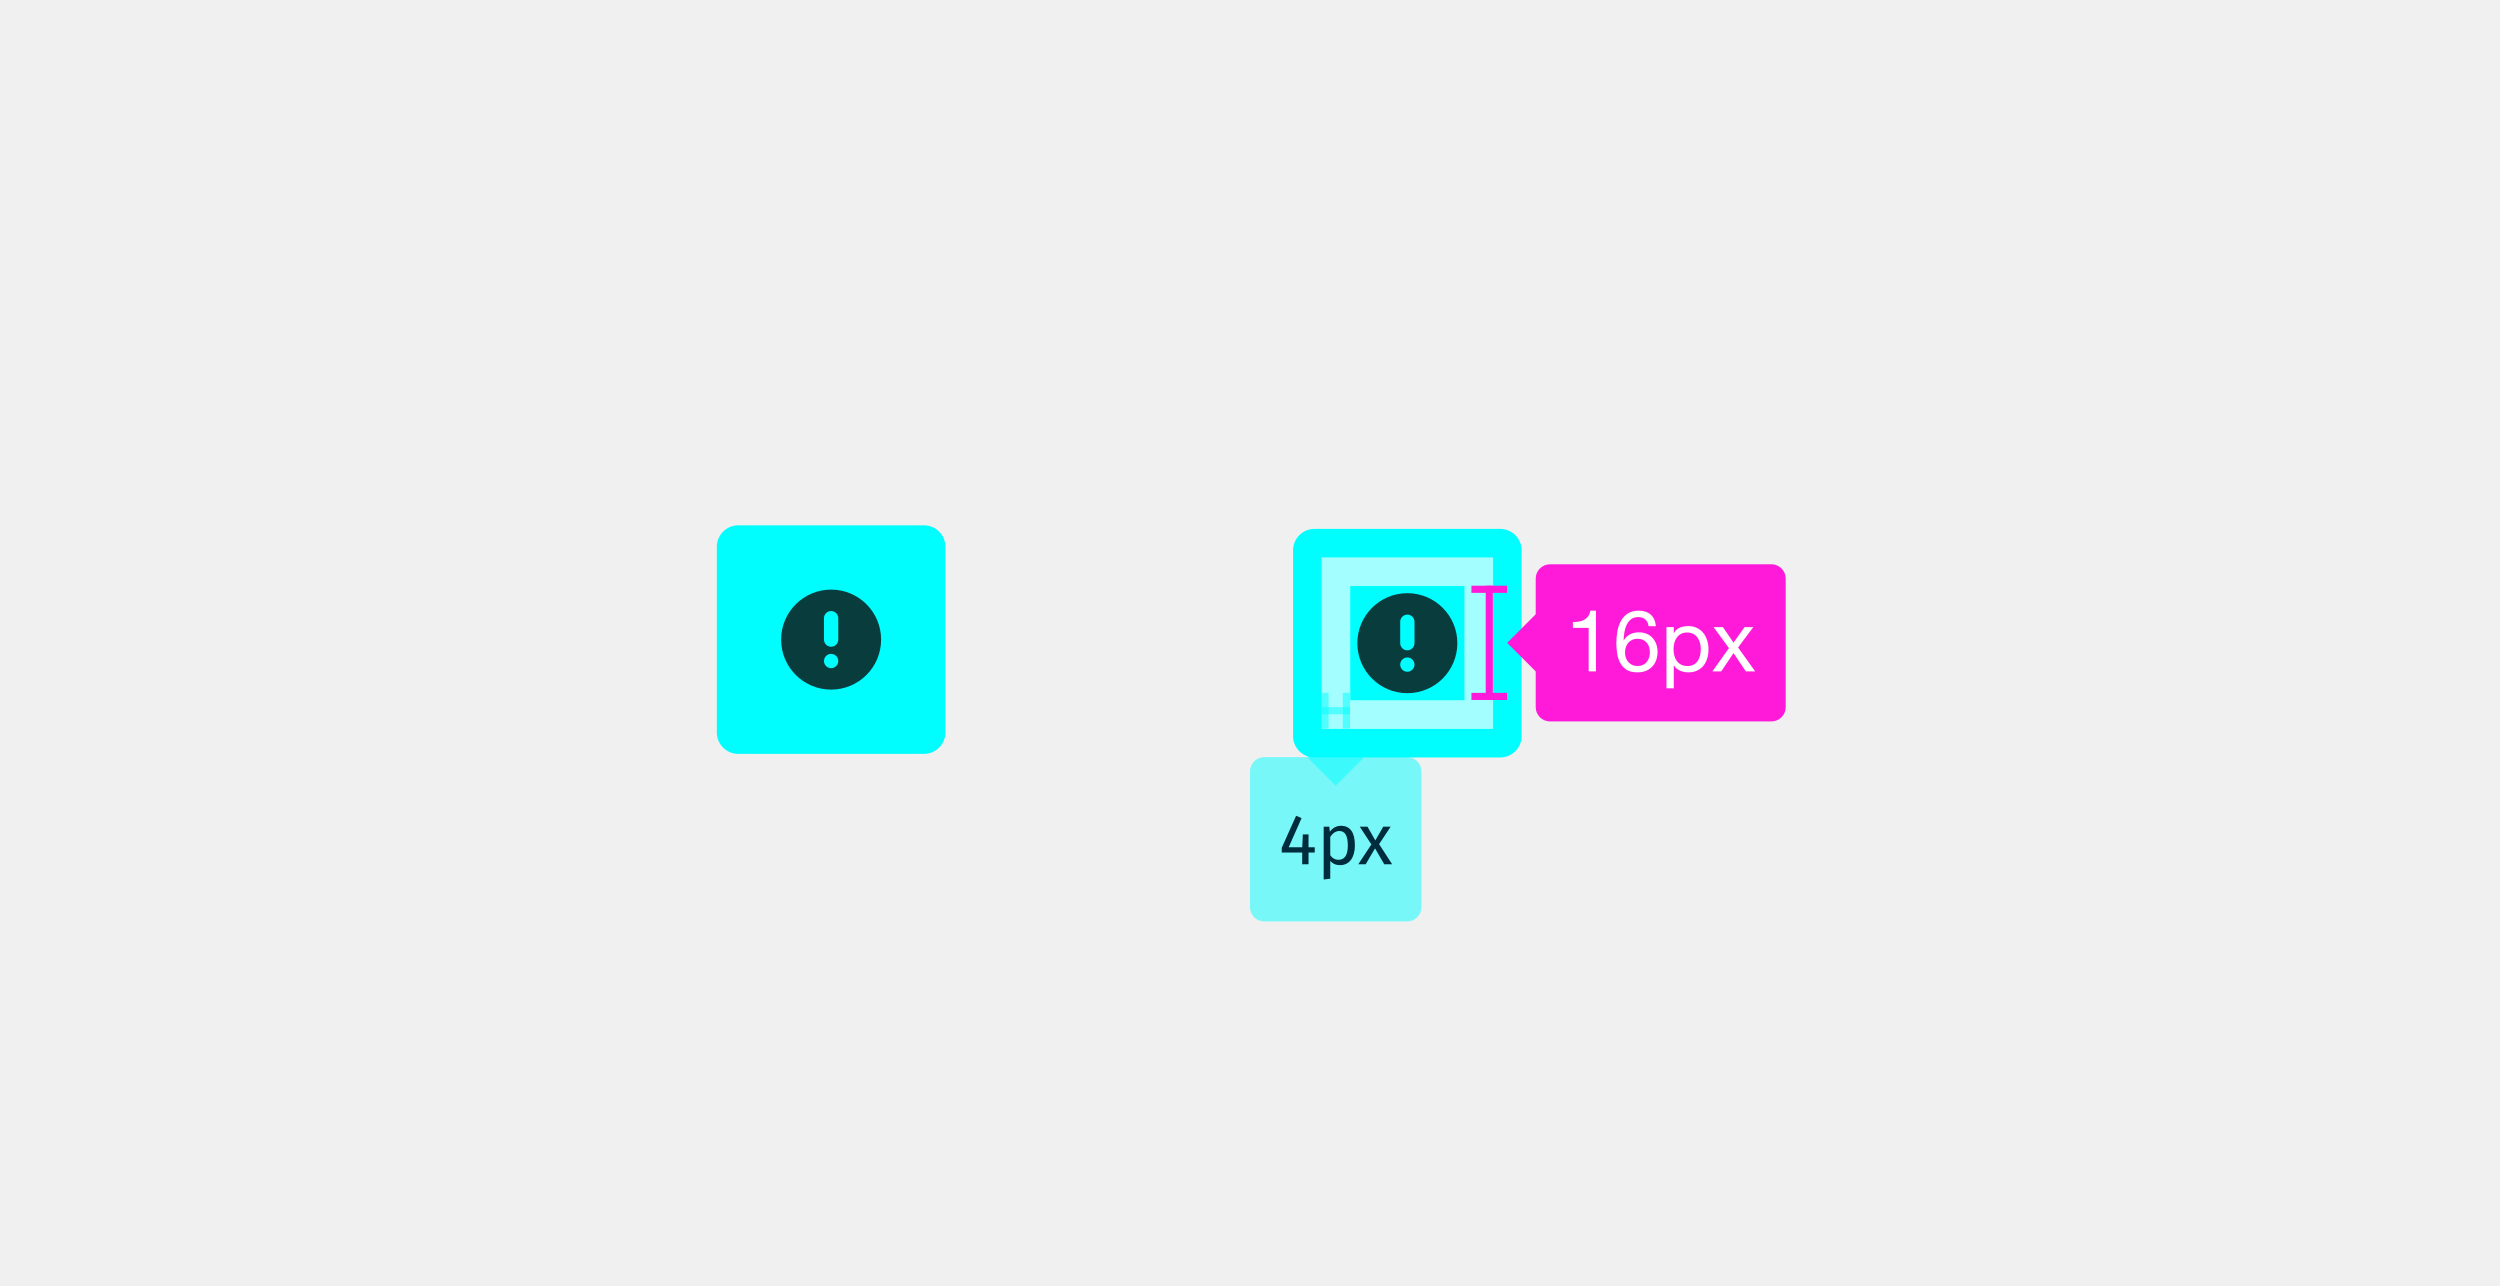
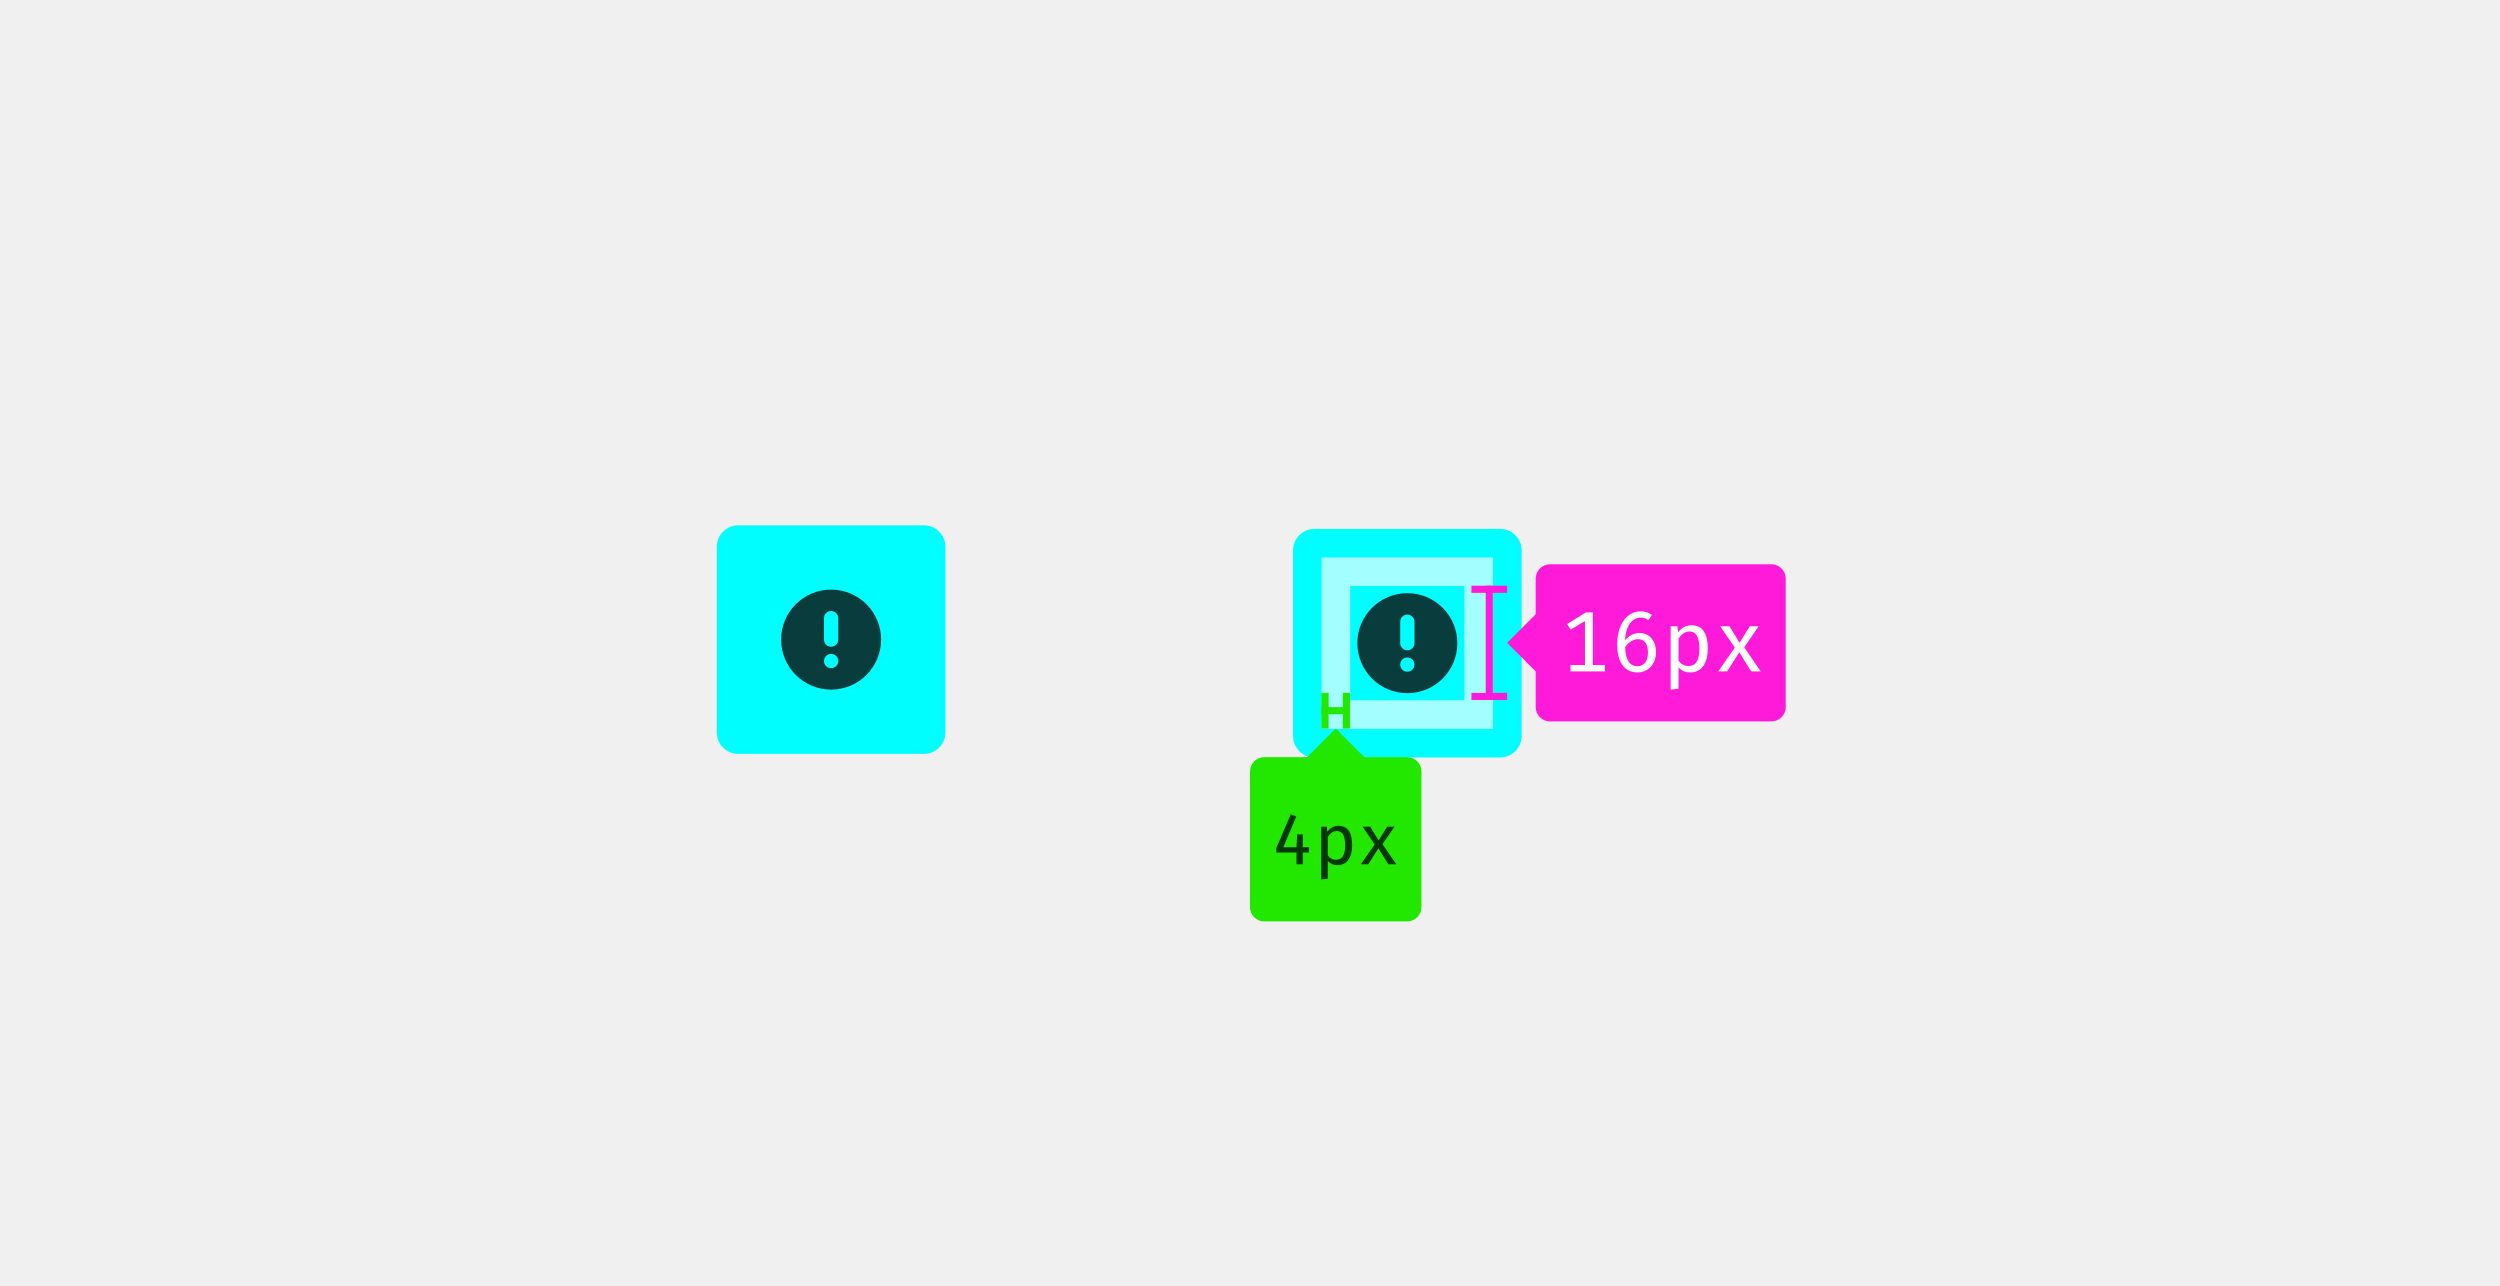
- <svg xmlns="http://www.w3.org/2000/svg" width="350" height="180" style="background:none" viewBox="0 0 350 180">
-   <g fill="none" fill-rule="evenodd" transform="translate(100 73)">
-     <g transform="translate(0 .5)">
-       <rect width="32" height="32" x=".356" y=".045" fill="#00FEFF" rx="3" />
-       <g transform="translate(4.356 4.045)">
-         <rect width="24" height="24" />
-         <path fill="#0C0C0D" fill-opacity=".8" d="M8,1 C11.866,1 15,4.134 15,8 C15,11.866 11.866,15 8,15 C4.134,15 1,11.866 1,8 C1,4.134 4.134,1 8,1 Z M8,4 C8.552,4 9,4.448 9,5 C9,5.552 8.552,6 8,6 C7.448,6 7,5.552 7,5 C7,4.448 7.448,4 8,4 Z M8,7 C8.552,7 9,7.448 9,8 L9,11 C9,11.552 8.552,12 8,12 C7.448,12 7,11.552 7,11 L7,8 C7,7.448 7.448,7 8,7 Z" transform="matrix(1 0 0 -1 4 20)" />
+ <svg xmlns="http://www.w3.org/2000/svg" width="350" height="180" viewBox="0 0 350 180">
+   <g fill="none" fill-rule="evenodd">
+     <g transform="translate(100 73)">
+       <g transform="translate(0 .5)">
+         <rect width="32" height="32" x=".356" y=".045" fill="#00FEFF" rx="3" />
+         <g transform="translate(4.356 4.045)">
+           <rect width="24" height="24" />
+           <path fill="#0C0C0D" fill-opacity=".8" d="M8,1 C11.866,1 15,4.134 15,8 C15,11.866 11.866,15 8,15 C4.134,15 1,11.866 1,8 C1,4.134 4.134,1 8,1 Z M8,4 C8.552,4 9,4.448 9,5 C9,5.552 8.552,6 8,6 C7.448,6 7,5.552 7,5 C7,4.448 7.448,4 8,4 Z M8,7 C8.552,7 9,7.448 9,8 L9,11 C9,11.552 8.552,12 8,12 C7.448,12 7,11.552 7,11 L7,8 C7,7.448 7.448,7 8,7 Z" transform="matrix(1 0 0 -1 4 20)" />
+         </g>
+       </g>
+       <g transform="translate(80.672 1)">
+         <rect width="32" height="32" x=".356" y=".045" fill="#00FEFF" rx="3" />
+         <g transform="translate(4.356 4.045)">
+           <rect width="20" height="20" x="2.002" y="2" stroke="#FFF" stroke-opacity=".8" stroke-width="4" />
+           <rect width="20" height="20" x="2.002" y="2" stroke="#00FEFF" stroke-opacity=".2" stroke-width="4" />
+           <path fill="#0C0C0D" fill-opacity=".8" d="M8,1 C11.866,1 15,4.134 15,8 C15,11.866 11.866,15 8,15 C4.134,15 1,11.866 1,8 C1,4.134 4.134,1 8,1 Z M8,4 C8.552,4 9,4.448 9,5 C9,5.552 8.552,6 8,6 C7.448,6 7,5.552 7,5 C7,4.448 7.448,4 8,4 Z M8,7 C8.552,7 9,7.448 9,8 L9,11 C9,11.552 8.552,12 8,12 C7.448,12 7,11.552 7,11 L7,8 C7,7.448 7.448,7 8,7 Z" transform="matrix(1 0 0 -1 4 20)" />
+         </g>
+       </g>
+       <g fill="#22E800" transform="translate(75 24)">
+         <rect width="1" height="5" x="10" />
+         <rect width="1" height="5" x="13" />
+         <rect width="4" height="1" x="10" y="2" />
+         <polygon points="8 9 12 5 16 9 12 13" />
+         <rect width="24" height="23" y="9" rx="2" />
+       </g>
+       <g fill="#FF1AD9" transform="translate(106 6)">
+         <rect width="5" height="1" y="3" />
+         <rect width="5" height="1" y="18" />
+         <rect width="1" height="16" x="2" y="3" />
+         <polygon points="5 11 9 7 13 11 9 15" />
+         <rect width="35" height="22" x="9" rx="2" />
      </g>
    </g>
-     <g transform="translate(80.672 1)">
-       <rect width="32" height="32" x=".356" y=".045" fill="#00FEFF" rx="3" />
-       <g transform="translate(4.356 4.045)">
-         <rect width="20" height="20" x="2.002" y="2" stroke="#FFF" stroke-opacity=".8" stroke-width="4" />
-         <rect width="20" height="20" x="2.002" y="2" stroke="#00FEFF" stroke-opacity=".2" stroke-width="4" />
-         <path fill="#0C0C0D" fill-opacity=".8" d="M8,1 C11.866,1 15,4.134 15,8 C15,11.866 11.866,15 8,15 C4.134,15 1,11.866 1,8 C1,4.134 4.134,1 8,1 Z M8,4 C8.552,4 9,4.448 9,5 C9,5.552 8.552,6 8,6 C7.448,6 7,5.552 7,5 C7,4.448 7.448,4 8,4 Z M8,7 C8.552,7 9,7.448 9,8 L9,11 C9,11.552 8.552,12 8,12 C7.448,12 7,11.552 7,11 L7,8 C7,7.448 7.448,7 8,7 Z" transform="matrix(1 0 0 -1 4 20)" />
-       </g>
-     </g>
-     <g transform="translate(75 24)">
-       <rect width="1" height="5" x="10" fill="#00FEFF" fill-opacity=".5" />
-       <rect width="1" height="5" x="13" fill="#00FEFF" fill-opacity=".5" />
-       <rect width="4" height="1" x="10" y="2" fill="#00FEFF" fill-opacity=".5" />
-       <polygon fill="#00FEFF" fill-opacity=".5" points="8 9 12 5 16 9 12 13" />
-       <rect width="24" height="23" y="9" fill="#00FEFF" fill-opacity=".5" rx="2" />
-       <path fill="#002D3E" d="M9.065,22.35 L9.065,21.62 L8.195,21.62 L8.195,19.82 L7.395,19.82 L7.315,21.62 L5.415,21.62 L7.225,17.53 L6.455,17.21 L4.445,21.69 L4.445,22.35 L7.305,22.35 L7.305,24 L8.195,24 L8.195,22.35 L9.065,22.35 Z M12.735,18.61 C14.135,18.61 14.685,19.7 14.685,21.36 C14.685,22.96 13.975,24.12 12.615,24.12 C12.045,24.12 11.575,23.93 11.235,23.52 L11.235,26.02 L10.315,26.13 L10.315,18.73 L11.105,18.73 L11.175,19.44 C11.565,18.9 12.135,18.61 12.735,18.61 Z M12.395,23.37 C13.235,23.37 13.695,22.74 13.695,21.36 C13.695,19.99 13.295,19.34 12.505,19.34 C11.945,19.34 11.515,19.74 11.235,20.16 L11.235,22.73 C11.505,23.14 11.915,23.37 12.395,23.37 Z M19.905,24 L18.075,21.18 L19.695,18.73 L18.655,18.73 L17.545,20.66 L16.445,18.73 L15.365,18.73 L16.995,21.22 L15.155,24 L16.195,24 L17.505,21.77 L18.795,24 L19.905,24 Z" />
-     </g>
-     <g transform="translate(106 6)">
-       <rect width="5" height="1" y="3" fill="#FF1AD9" />
-       <rect width="5" height="1" y="18" fill="#FF1AD9" />
-       <rect width="1" height="16" x="2" y="3" fill="#FF1AD9" />
-       <polygon fill="#FF1AD9" points="5 11 9 7 13 11 9 15" />
-       <rect width="35" height="22" x="9" fill="#FF1AD9" rx="2" />
-       <path fill="#FFF" d="M17.434,15 L17.434,6.492 L16.654,6.492 C16.598,6.812 16.494,7.076 16.342,7.284 C16.19,7.492 16.004,7.656 15.784,7.776 C15.564,7.896 15.318,7.978 15.046,8.022 C14.774,8.066 14.494,8.088 14.206,8.088 L14.206,8.904 L16.414,8.904 L16.414,15 L17.434,15 Z M24.802,8.664 C24.754,8.28 24.606,7.972 24.358,7.74 C24.11,7.508 23.782,7.392 23.374,7.392 C22.942,7.392 22.594,7.498 22.33,7.71 C22.066,7.922 21.86,8.19 21.712,8.514 C21.564,8.838 21.462,9.188 21.406,9.564 C21.35,9.94 21.318,10.292 21.31,10.62 L21.334,10.644 C21.574,10.252 21.872,9.968 22.228,9.792 C22.584,9.616 22.994,9.528 23.458,9.528 C23.866,9.528 24.232,9.598 24.556,9.738 C24.88,9.878 25.152,10.072 25.372,10.32 C25.592,10.568 25.762,10.86 25.882,11.196 C26.002,11.532 26.062,11.896 26.062,12.288 C26.062,12.6 26.014,12.924 25.918,13.26 C25.822,13.596 25.664,13.902 25.444,14.178 C25.224,14.454 24.932,14.682 24.568,14.862 C24.204,15.042 23.754,15.132 23.218,15.132 C22.586,15.132 22.078,15.004 21.694,14.748 C21.31,14.492 21.014,14.164 20.806,13.764 C20.598,13.364 20.46,12.924 20.392,12.444 C20.324,11.964 20.29,11.5 20.29,11.052 C20.29,10.468 20.34,9.902 20.44,9.354 C20.54,8.806 20.71,8.32 20.95,7.896 C21.19,7.472 21.51,7.132 21.91,6.876 C22.31,6.62 22.814,6.492 23.422,6.492 C24.126,6.492 24.686,6.678 25.102,7.05 C25.518,7.422 25.758,7.96 25.822,8.664 L24.802,8.664 Z M23.266,10.428 C22.978,10.428 22.726,10.478 22.51,10.578 C22.294,10.678 22.11,10.814 21.958,10.986 C21.806,11.158 21.692,11.362 21.616,11.598 C21.54,11.834 21.502,12.084 21.502,12.348 C21.502,12.612 21.542,12.86 21.622,13.092 C21.702,13.324 21.816,13.524 21.964,13.692 C22.112,13.86 22.296,13.994 22.516,14.094 C22.736,14.194 22.986,14.244 23.266,14.244 C23.546,14.244 23.792,14.194 24.004,14.094 C24.216,13.994 24.394,13.856 24.538,13.68 C24.682,13.504 24.792,13.302 24.868,13.074 C24.944,12.846 24.982,12.608 24.982,12.36 C24.982,12.096 24.948,11.846 24.88,11.61 C24.812,11.374 24.706,11.17 24.562,10.998 C24.418,10.826 24.238,10.688 24.022,10.584 C23.806,10.48 23.554,10.428 23.266,10.428 Z M27.31,8.796 L28.33,8.796 L28.33,9.636 L28.354,9.636 C28.522,9.292 28.786,9.042 29.146,8.886 C29.506,8.73 29.902,8.652 30.334,8.652 C30.814,8.652 31.232,8.74 31.588,8.916 C31.944,9.092 32.24,9.33 32.476,9.63 C32.712,9.93 32.89,10.276 33.01,10.668 C33.13,11.06 33.19,11.476 33.19,11.916 C33.19,12.356 33.132,12.772 33.016,13.164 C32.9,13.556 32.724,13.898 32.488,14.19 C32.252,14.482 31.956,14.712 31.6,14.88 C31.244,15.048 30.83,15.132 30.358,15.132 C30.206,15.132 30.036,15.116 29.848,15.084 C29.66,15.052 29.474,15 29.29,14.928 C29.106,14.856 28.932,14.758 28.768,14.634 C28.604,14.51 28.466,14.356 28.354,14.172 L28.33,14.172 L28.33,17.364 L27.31,17.364 L27.31,8.796 Z M32.11,11.844 C32.11,11.556 32.072,11.274 31.996,10.998 C31.92,10.722 31.804,10.476 31.648,10.26 C31.492,10.044 31.292,9.872 31.048,9.744 C30.804,9.616 30.518,9.552 30.19,9.552 C29.846,9.552 29.554,9.62 29.314,9.756 C29.074,9.892 28.878,10.07 28.726,10.29 C28.574,10.51 28.464,10.76 28.396,11.04 C28.328,11.32 28.294,11.604 28.294,11.892 C28.294,12.196 28.33,12.49 28.402,12.774 C28.474,13.058 28.588,13.308 28.744,13.524 C28.9,13.74 29.102,13.914 29.35,14.046 C29.598,14.178 29.898,14.244 30.25,14.244 C30.602,14.244 30.896,14.176 31.132,14.04 C31.368,13.904 31.558,13.724 31.702,13.5 C31.846,13.276 31.95,13.02 32.014,12.732 C32.078,12.444 32.11,12.148 32.11,11.844 Z M36.058,11.736 L33.73,15 L34.966,15 L36.694,12.432 L38.422,15 L39.73,15 L37.33,11.652 L39.466,8.796 L38.242,8.796 L36.694,10.968 L35.206,8.796 L33.898,8.796 L36.058,11.736 Z" />
-     </g>
+     <path fill="#FFF" d="M221.894,93.112 L219.866,93.112 L219.866,94 L224.69,94 L224.69,93.112 L222.998,93.112 L222.998,85.732 L222.026,85.732 L219.386,87.376 L219.914,88.144 L221.894,86.944 L221.894,93.112 Z M231.266,86.08 L230.786,86.824 C230.426,86.56 230.078,86.464 229.694,86.464 C228.554,86.464 227.57,87.58 227.51,89.668 C228.038,88.972 228.806,88.612 229.514,88.612 C230.702,88.612 231.842,89.464 231.842,91.3 C231.842,93.088 230.654,94.144 229.238,94.144 C227.222,94.144 226.406,92.368 226.406,90.292 C226.406,87.496 227.69,85.588 229.706,85.588 C230.282,85.588 230.774,85.732 231.266,86.08 Z M229.31,89.488 C228.638,89.488 227.942,89.956 227.522,90.604 C227.558,92.26 228.098,93.268 229.238,93.268 C230.222,93.268 230.714,92.524 230.714,91.336 C230.714,89.956 230.078,89.488 229.31,89.488 Z M234.998,96.424 L233.894,96.556 L233.894,87.676 L234.842,87.676 L234.926,88.54 C235.394,87.892 236.066,87.532 236.798,87.532 C238.478,87.532 239.09,88.84 239.09,90.832 C239.09,92.752 238.286,94.144 236.654,94.144 C235.97,94.144 235.406,93.916 234.998,93.424 L234.998,96.424 Z M236.39,93.244 C237.398,93.244 237.914,92.488 237.914,90.832 C237.914,89.188 237.47,88.408 236.522,88.408 C235.85,88.408 235.334,88.888 234.998,89.392 L234.998,92.476 C235.322,92.968 235.814,93.244 236.39,93.244 Z M243.518,91.36 L245.174,94 L246.506,94 L244.19,90.616 L246.218,87.676 L244.97,87.676 L243.566,89.956 L243.518,89.956 L242.126,87.676 L240.83,87.676 L242.87,90.664 L240.554,94 L241.802,94 L243.47,91.36 L243.518,91.36 Z" />
+     <path fill="#003706" d="M183.27,119.35 L183.27,118.62 L182.4,118.62 L182.4,116.82 L181.6,116.82 L181.51,118.62 L179.66,118.62 L181.48,114.31 L180.71,113.99 L178.69,118.7 L178.69,119.35 L181.51,119.35 L181.51,121 L182.4,121 L182.4,119.35 L183.27,119.35 Z M185.89,123.02 L184.97,123.13 L184.97,115.73 L185.76,115.73 L185.83,116.45 C186.22,115.91 186.78,115.61 187.39,115.61 C188.79,115.61 189.3,116.7 189.3,118.36 C189.3,119.96 188.63,121.12 187.27,121.12 C186.7,121.12 186.23,120.93 185.89,120.52 L185.89,123.02 Z M187.05,120.37 C187.89,120.37 188.32,119.74 188.32,118.36 C188.32,116.99 187.95,116.34 187.16,116.34 C186.6,116.34 186.17,116.74 185.89,117.16 L185.89,119.73 C186.16,120.14 186.57,120.37 187.05,120.37 Z M192.99,118.8 L194.37,121 L195.48,121 L193.55,118.18 L195.24,115.73 L194.2,115.73 L193.03,117.63 L192.99,117.63 L191.83,115.73 L190.75,115.73 L192.45,118.22 L190.52,121 L191.56,121 L192.95,118.8 L192.99,118.8 Z" />
  </g>
</svg>
